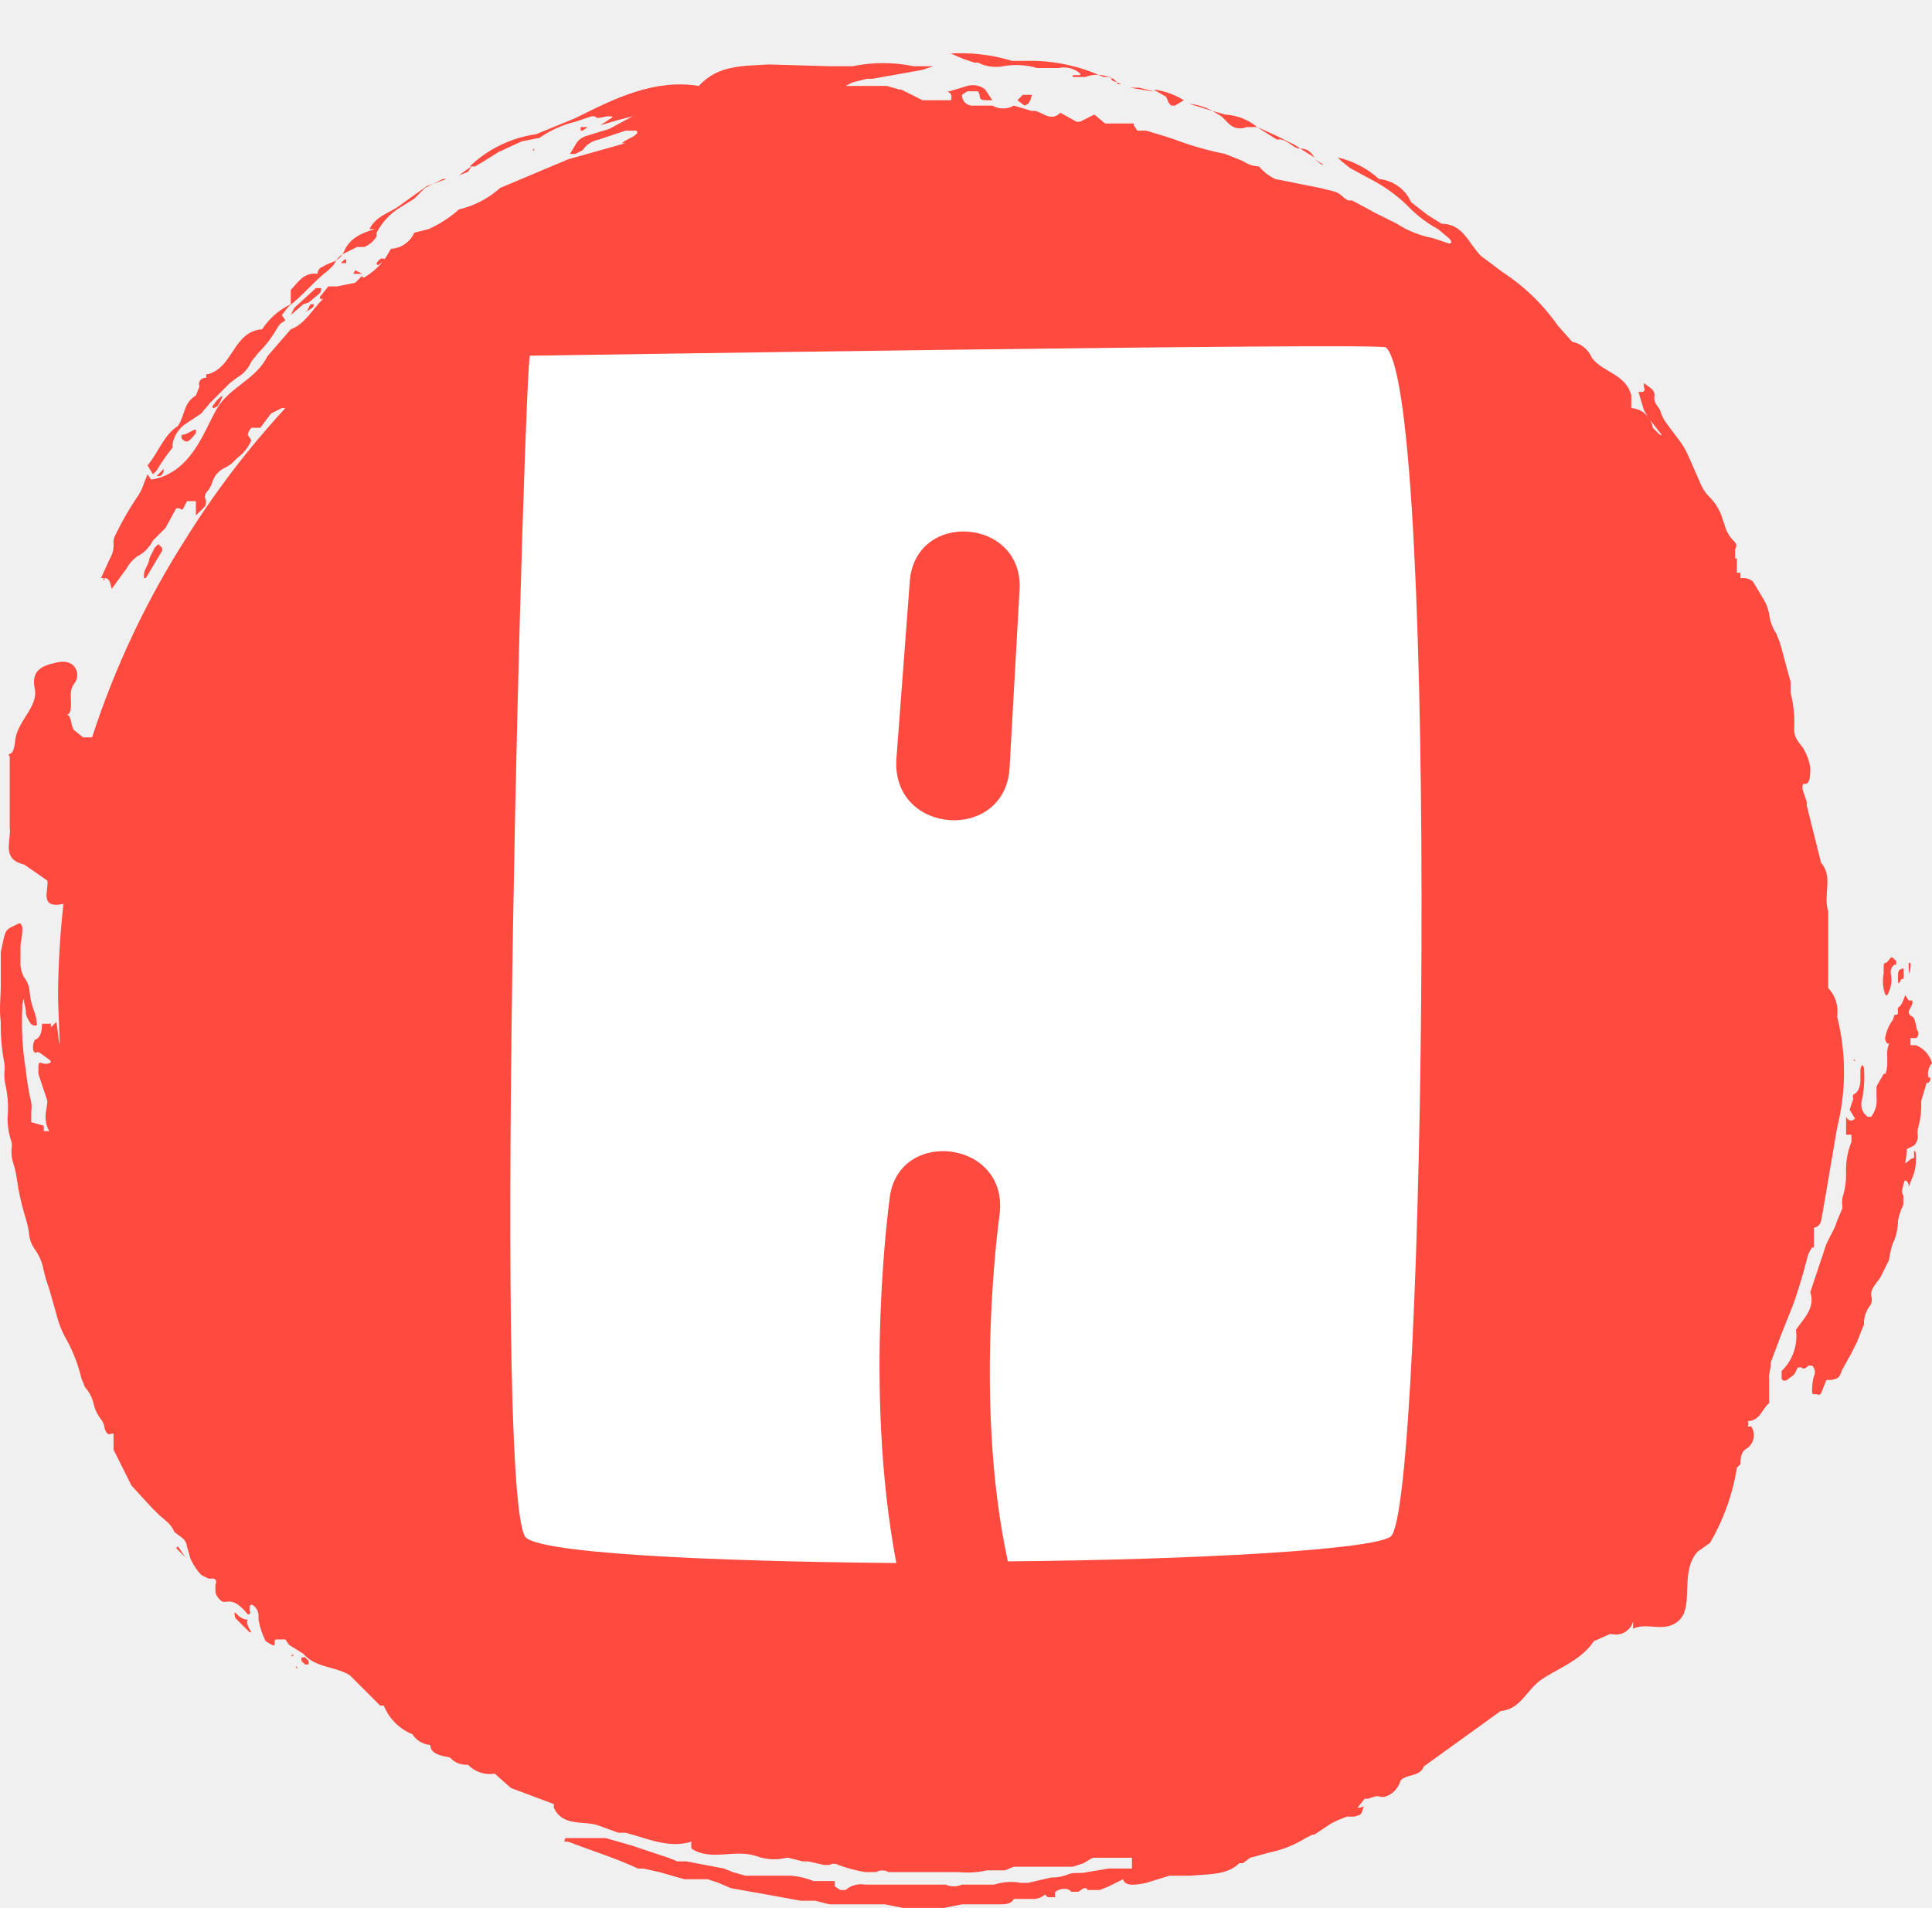
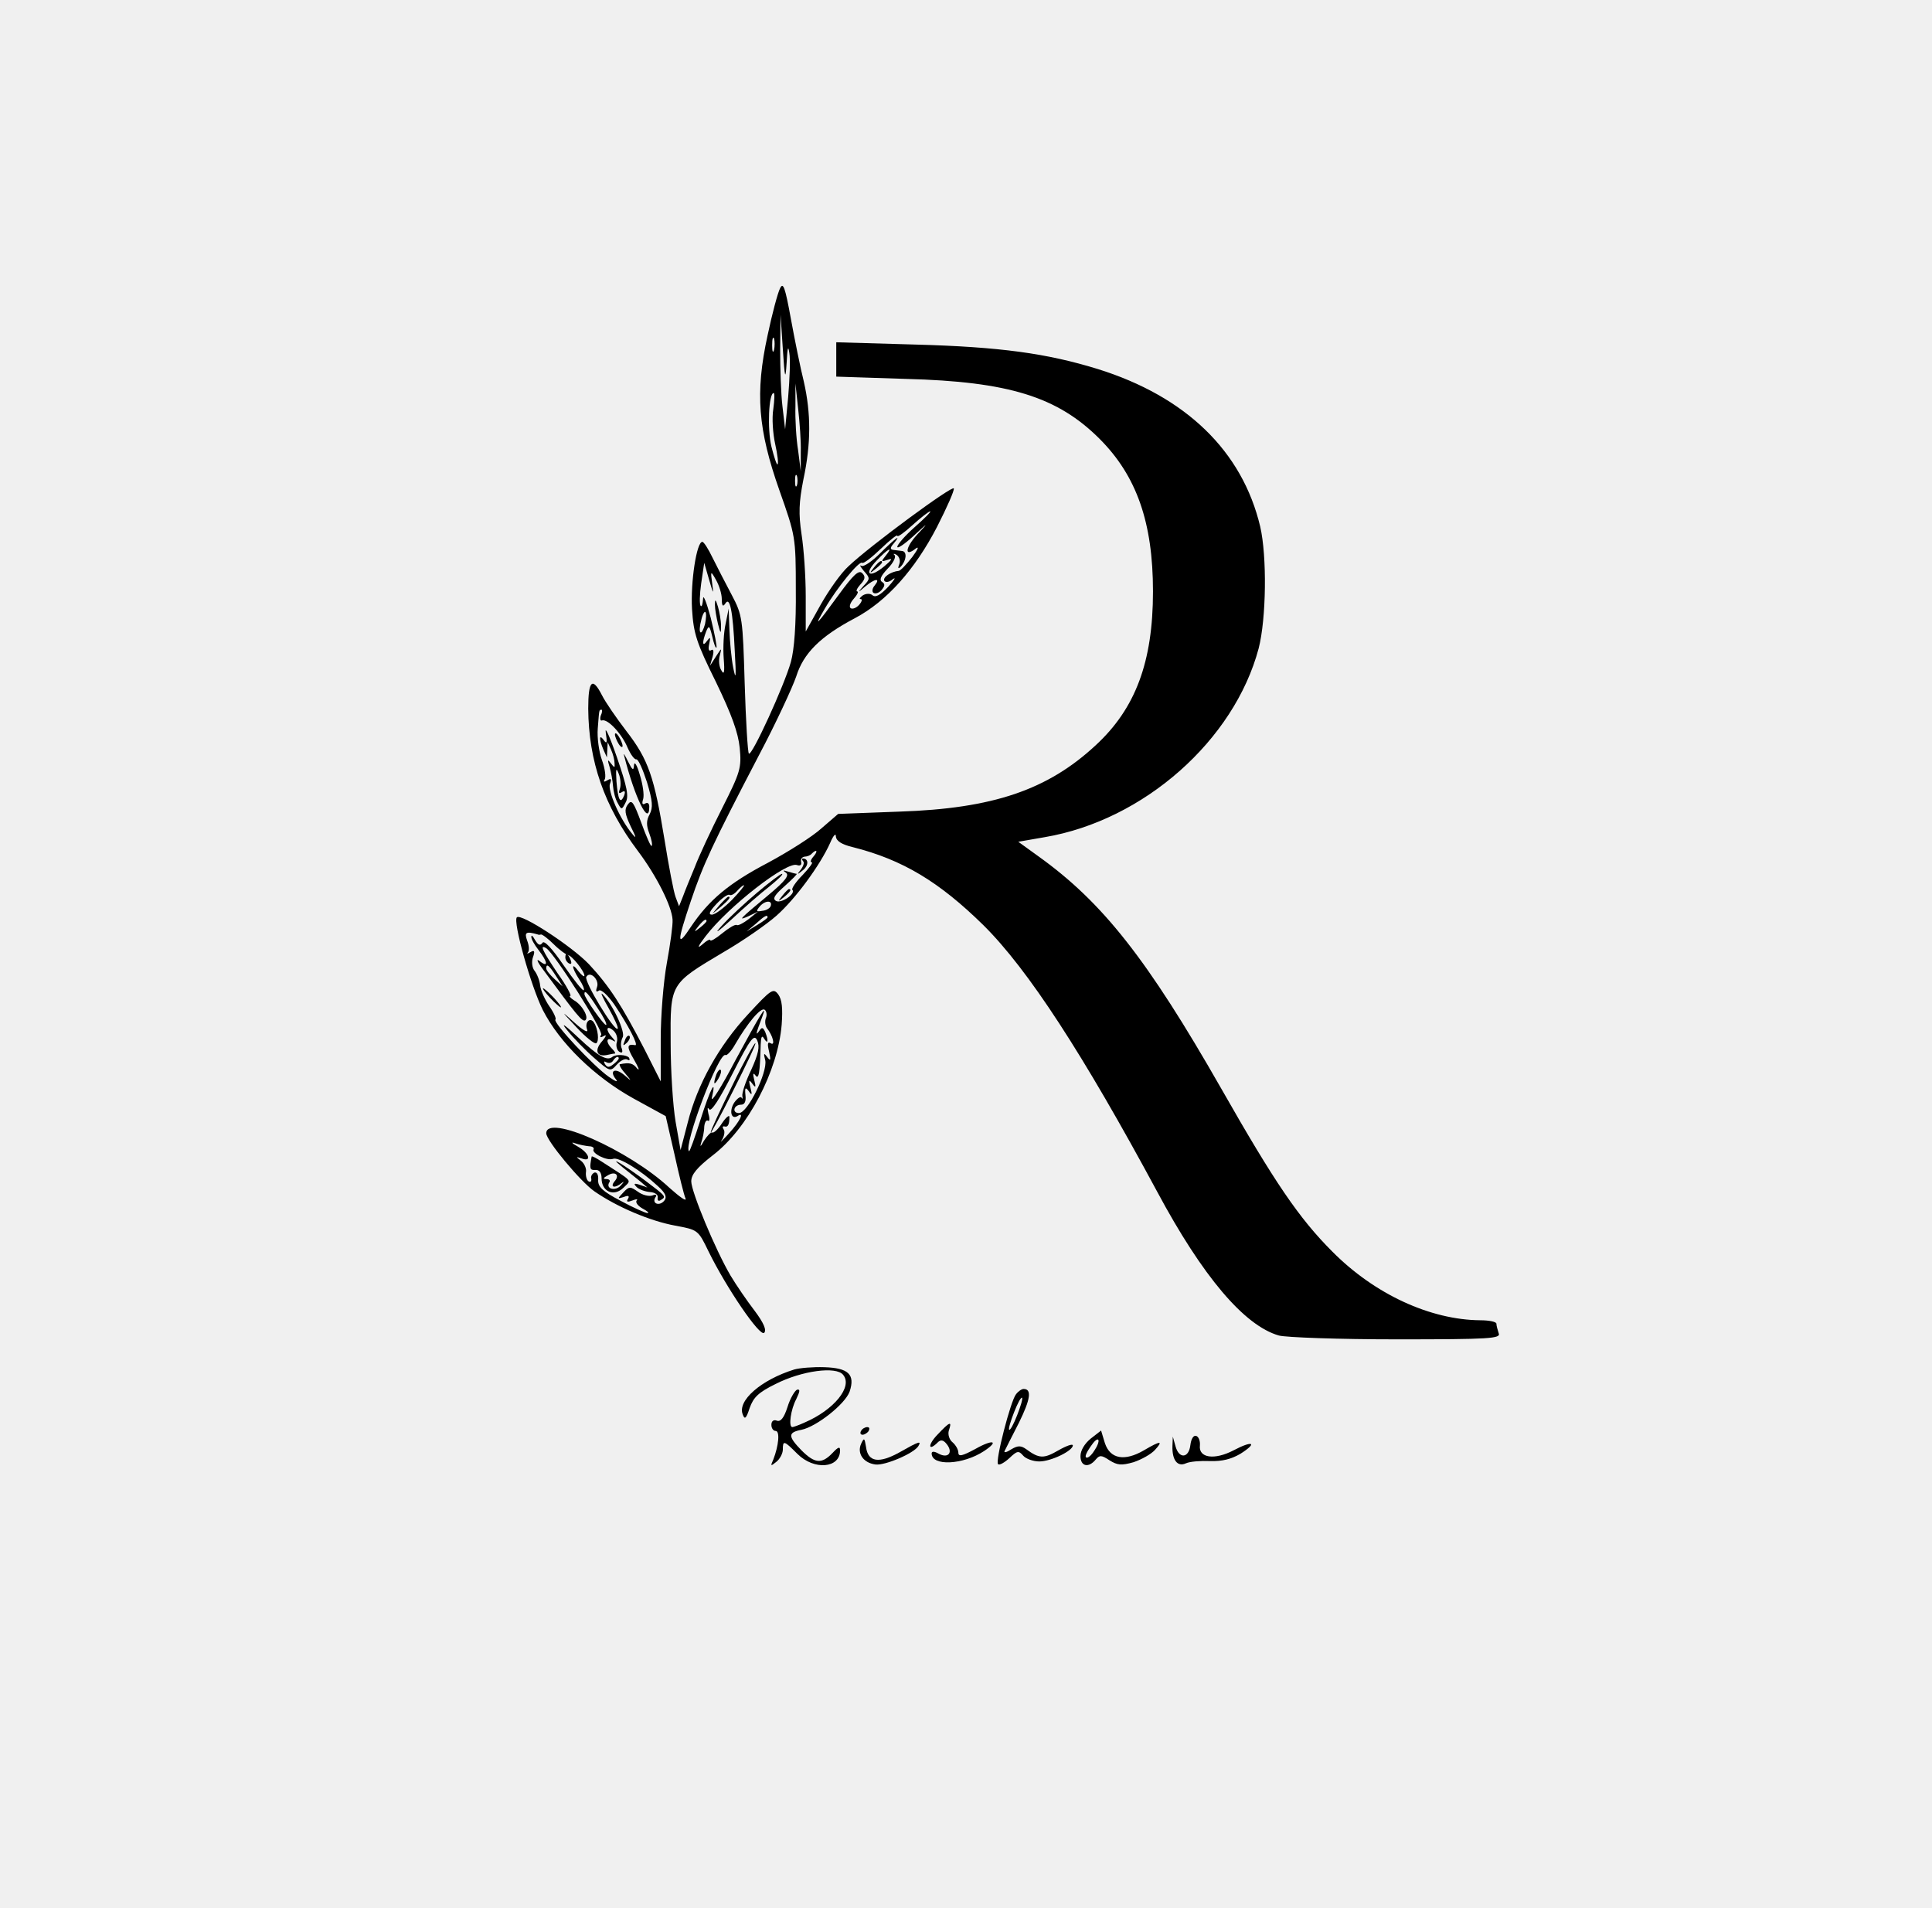
- <svg xmlns="http://www.w3.org/2000/svg" width="308.761" height="304.916" viewBox="0 0 106.008 104.687" class="css-1j8o68f" version="1.1" id="svg23">
-   <defs id="SvgjsDefs2684" />
-   <g id="SvgjsG2685" featurekey="rootContainer" transform="matrix(0.9820593,0,0,0.9820593,-0.05456052,0)" fill="#ff4a3f">
-     <g id="g17">
-       <path d="M19.8 15.3h.5l-.4-.2zm.5.1zm.8-.7c0 .1 0 .1.1.1l.4-.3c-.2-.1-.3-.1-.5.2zm.4-.2zm-4.1 2.3zm-.2.6l.3-.2c.1-.1.1-.2.1-.2h-.2l-.2.4c-.1-.1-.1 0 0 0zm2.2-2.9h-.1l-.2.2h.3zm-2.1 2.4l.6-.5c.1-.1.1-.2.1-.3h-.3l-1.2 1.1-.2.4.7-.6zm-1.1.8z" id="path3" />
-       <path d="M9.7 25v-.2a1.7 1.7 0 0 1 .7-1.1l.9-.6.5-.6.7-.7.4-.4.4-.3a1.9 1.9 0 0 0 .8-.9l.4-.5a5.9 5.9 0 0 0 1-1.3l.2-.3.3-.2-.2-.3.4-.5c.8-.6 1.4-1.4 2.2-2l.3-.3a1.4 1.4 0 0 1 .5-.6l.8-.4h.4a1.4 1.4 0 0 0 .7-.6V13a3.5 3.5 0 0 1 1.3-1.4l.8-.5.2-.2.4-.4 1-.5h.2l-1.1.4-1.4 1c-.6.5-1.4.6-1.8 1.4h.3c-.7.2-1.4.5-1.7 1.2s-.8.6-1.2.9a.4.4 0 0 0-.3.4c-.8-.1-1.1.5-1.5.9v.8a3.9 3.9 0 0 0-1.6 1.4c-1.6.1-1.6 2.1-3 2.5h-.1a.2.2 0 0 0 0 .2c-.3 0-.5.2-.4.5l-.2.5c-.7.4-.6 1.1-1 1.7-.8.5-1.1 1.5-1.7 2.2l.3.5.2-.2a11.6 11.6 0 0 1 .9-1.3zM53.9 3.3l.6.2h.2a2.2 2.2 0 0 0 1.4.2 4.1 4.1 0 0 1 1.9.1h1.2a1.4 1.4 0 0 1 1.2.3.1.1 0 0 1 0 .1H60a.1.1 0 0 0 0 .1h.7a1.8 1.8 0 0 1 1.3 0c.2 0 .1.1.2.2l.5.2h-.2c-.2-.4-.5-.4-.8-.4a9.7 9.7 0 0 0-4.3-.9h-.8A9.8 9.8 0 0 0 53 3h.2zm7.3 3.1zM50.3 4.7zm10.9 1.7h.2-.2zM19 14.7zm32.1-10zm17.6 2.2a.9.9 0 0 0 1 .2h.6a3.1 3.1 0 0 0-1.8-.7l-.7-.2.5.3zm-3.4-1.3c0 .1.1.2.2.3h.2l.5-.3a4.2 4.2 0 0 0-1.7-.6l.7.4zm7.4 2.7l.8.5c-.2-.3-.4-.5-.8-.5z" id="path5" />
-       <path d="M99 76.1l.6-1.6.6-1.5c.2-.5.6-1.8.8-2.6a1.7 1.7 0 0 1 .3-.7h.1v-1.1c.5-.1.4-.6.5-.9l.8-4.7a12.7 12.7 0 0 0 0-6.2 1.9 1.9 0 0 0-.5-1.6v-4.3c-.3-.9.3-1.9-.4-2.7L101 45a.4.4 0 0 0 0-.2l-.2-.6a.5.5 0 0 1 0-.4h.1c.3 0 .3-.5.3-.9a3 3 0 0 0-.4-1.1l-.3-.4a1.1 1.1 0 0 1-.2-.7 6.7 6.7 0 0 0-.2-2v-.6c-.2-.7-.4-1.5-.6-2.2l-.2-.5a2.5 2.5 0 0 1-.4-1.1 2.5 2.5 0 0 0-.3-.8l-.6-1a.8.8 0 0 0-.6-.2h-.1V32h-.2v-.8H97V31a.4.4 0 0 0 0-.1v-.2c.1-.2.1-.3-.1-.5a1.8 1.8 0 0 1-.4-.6l-.2-.6a2.9 2.9 0 0 0-.7-1.2 2.2 2.2 0 0 1-.5-.7l-.7-1.6a4.3 4.3 0 0 0-.6-1l-.6-.8a2.4 2.4 0 0 1-.4-.8l-.2-.3a.6.6 0 0 1-.1-.5.5.5 0 0 0-.2-.4l-.4-.3v.2c.1.2 0 .3-.1.3h-.2l.3 1 .3.5.7.9h-.1l-.2-.2-.2-.2a1.3 1.3 0 0 0-1.2-1.1v-.7c-.3-1.2-1.6-1.3-2.2-2.1a1.5 1.5 0 0 0-1.1-.9l-.8-.9a11.3 11.3 0 0 0-3.1-3l-.8-.6-.4-.3c-.7-.7-1-1.8-2.2-1.8l-.8-.5-.9-.7a2.2 2.2 0 0 0-1.8-1.3 5.1 5.1 0 0 0-2.3-1.2l.2.2.5.4 1.3.7a8.5 8.5 0 0 1 2.1 1.6 6.8 6.8 0 0 0 1.5 1.1l.6.5c.1.1.2.2.1.3H81l-.9-.3a5.6 5.6 0 0 1-2-.8l-1.2-.6-1.3-.7h-.2c-.3-.1-.4-.4-.8-.5l-.8-.2-2.5-.5a2.6 2.6 0 0 1-.9-.7 1.7 1.7 0 0 1-.9-.3l-1-.4a18.1 18.1 0 0 1-2.8-.8l-.6-.2-1-.3h-.5l-.2-.3v-.1h-1.6l-.6-.5-.4.2-.4.2h-.2l-.9-.5c-.6.6-1.1-.2-1.6-.1l-1-.3a1.2 1.2 0 0 1-1.2 0h-1.2a.6.6 0 0 1-.5-.6l.3-.2h.6a.7.7 0 0 1 .1.3c0 .2.2.2.5.2h.2l-.4-.6a1.1 1.1 0 0 0-1-.2l-1 .3H53c.3.2.2.3.2.5h-1.6l-.4-.2-.8-.4h-.1l-.7-.2h-2.3l.4-.2.8-.2h.3l1.7-.3 1.1-.2.6-.2h-1.1a8.4 8.4 0 0 0-3.4 0h-1.3L43 3.6c-1.4.1-2.8 0-3.9 1.2-2.5-.4-4.7.7-6.9 1.8l-2.2.9a6.7 6.7 0 0 0-3.7 1.8h.3l.5-.3.8-.5 1.3-.6 1-.2a6 6 0 0 1 2-.9l.9-.3h.2c.1.2.5 0 .7 0h.2c.1 0 .1.1 0 .1l-.6.4 1-.3.8-.2-1.3.7-1.3.4a1 1 0 0 0-.6.5l-.3.5h.3l.4-.2a1.4 1.4 0 0 1 .9-.6l1.5-.5h.5a.1.1 0 0 1 .1.2c-.2.2-.6.3-.8.5h.2l-3.2.9-3.8 1.6a5.2 5.2 0 0 1-2.3 1.2 6.6 6.6 0 0 1-1.7 1.1l-.8.2a1.5 1.5 0 0 1-1.3.9l-.3.5a3.7 3.7 0 0 1-1.2 1.1h-.1v-.1l-.2.2-.2.2-1 .2h-.5l-.4.5c-.1.1-.1.2 0 .2h.1c-.6.6-1 1.4-1.8 1.7L15 19.9c-.6 1.2-1.8 1.6-2.6 2.6s-1.4 3.9-3.9 4.3l-.2-.3-.2.5a2.7 2.7 0 0 1-.4.8 16.9 16.9 0 0 0-1.2 2.1.8.8 0 0 0-.1.5 1.4 1.4 0 0 1-.2.8l-.5 1.1h.2c.3 0 .3.3.4.6l.8-1.1a2.2 2.2 0 0 1 .6-.7 2 2 0 0 0 .9-.9l.3-.3.4-.4.6-1.1h.2c.1.1.1.1.2 0l.2-.4h.5v.8l.5-.5a.5.5 0 0 0 0-.5.4.4 0 0 1 .1-.3 1.5 1.5 0 0 0 .3-.5 1.3 1.3 0 0 1 .8-.9l.3-.2.3-.3a2.4 2.4 0 0 0 .8-1l-.2-.3c0-.1.1-.3.2-.4h.5l.6-.8.6-.3h.2a48.8 48.8 0 0 0-5.5 7.2h-.1.1a48.4 48.4 0 0 0-5.3 11.2h-.5l-.5-.4c-.2-.2-.1-.7-.4-.9h.1c.3-.5-.1-1.2.3-1.7s.1-1.4-.9-1.2-1.5.5-1.3 1.5-1 1.8-1.1 2.9-.5.5-.3.9v3.9c.1.8-.5 1.8.8 2.1l1.3.9c.1.5-.5 1.6.9 1.3a49.2 49.2 0 0 0-.3 5c0 1.1.1 2.2.1 3.3v-.4c-.1-.4-.1-.8-.2-1.3l-.3.3v-.2h-.5c0 .5-.1.8-.4.9a.9.9 0 0 0-.1.5c0 .1.1.3.2.2s.4.2.7.4-.2.3-.4.2-.2.1-.2.3v.3l.5 1.5c0 .3-.1.6-.1.9a1.7 1.7 0 0 0 .2.8h-.3v-.3l-.7-.2v-.6a1.5 1.5 0 0 0 0-.5 14.6 14.6 0 0 1-.3-1.8 16.6 16.6 0 0 1-.2-3.5.9.9 0 0 1 .1-.5v.2a2.9 2.9 0 0 1 .1.5.8.8 0 0 0 .1.4c.1.2.2.4.4.4s.1-.1.1-.2a2.1 2.1 0 0 0-.1-.5 4.2 4.2 0 0 1-.3-1.3 1.5 1.5 0 0 0-.3-.7 1.6 1.6 0 0 1-.2-.9v-.8c0-.3.1-.6.1-.9a.5.5 0 0 0-.1-.4h-.1c-.8.4-.7.2-1 1.6V55c0 .7-.1 1.4 0 2.1a10.8 10.8 0 0 0 .2 2.3 1.8 1.8 0 0 1 0 .5 3.1 3.1 0 0 0 .1.9 5.9 5.9 0 0 1 .1 1.3 3.9 3.9 0 0 0 .2 1.7 1.2 1.2 0 0 1 0 .4 2.1 2.1 0 0 0 .1.8 4.9 4.9 0 0 1 .2.9 14 14 0 0 0 .5 2.2 5 5 0 0 1 .2 1 1.7 1.7 0 0 0 .3.7 2.9 2.9 0 0 1 .5 1.2 8.5 8.5 0 0 0 .3 1l.4 1.4a5.4 5.4 0 0 0 .6 1.5 8.5 8.5 0 0 1 .8 2.1l.2.5a2.1 2.1 0 0 1 .5 1 2.1 2.1 0 0 0 .4.8 1 1 0 0 1 .2.5c.1.3.2.4.4.3h.1v.9l.5 1 .5 1 1.1 1.2.4.4c.3.3.7.5.9 1l.4.3a.7.7 0 0 1 .3.5l.2.7a3.3 3.3 0 0 0 .6.9l.4.2h.3a.2.2 0 0 1 .1.3 2.5 2.5 0 0 0 0 .5.9.9 0 0 0 .4.5h.2c.4-.1.8.2 1.2.7h.1c0-.1.1-.1 0-.2v-.2c0-.1.1-.2.2-.1a.7.7 0 0 1 .3.6v.2a4.3 4.3 0 0 0 .4 1.2c.5.3.5.3.5.1s0-.2.2-.2h.4l.2.3.8.5c.7.8 1.8.7 2.6 1.2l1.7 1.7h.2a2.9 2.9 0 0 0 1.6 1.6 1.3 1.3 0 0 0 1 .6c0 .5.6.6 1.1.7a1.2 1.2 0 0 0 .8.4h.2a1.7 1.7 0 0 0 1.5.5l.9.8 2.4.9v.2c.5 1.1 1.7.7 2.5 1l1.1.4h.4c1.2.3 2.4.9 3.7.5a.7.7 0 0 0 0 .4c1.1.7 2.4 0 3.6.4a2.9 2.9 0 0 0 1.7.1h.1l.8.2h.3l.9.2h.3a.5.5 0 0 1 .5 0 7.9 7.9 0 0 0 1.5.4h.6a.7.7 0 0 1 .7 0h3.9a5 5 0 0 0 1.6-.1h1l.5-.2H60l.6-.2.5-.3h2.2v.6H62l-1.2.2c-.4.1-.7 0-1 .1a2.4 2.4 0 0 1-1 .2l-1.3.3h-.4a3.1 3.1 0 0 0-1.5.1h-1.8a1.1 1.1 0 0 1-.9 0h-4.5a1.3 1.3 0 0 0-1.1.3H47l-.3-.2v-.3h-1.2a4.1 4.1 0 0 0-1.3-.3h-2.5l-.7-.2-.5-.2-2.1-.4h-.5l-.5-.2-2.1-.7-1.4-.4h-2.2c-.1 0-.1.1-.1.2h.2c1.3.5 2.6.9 3.9 1.5h.3l.9.2 1.4.4h1.3l.6.2.7.3 1.7.3 1.1.2 1.1.2h.8l.8.2h3.1l1 .2h2.3l1-.2H56c.4 0 .6-.1.7-.3h1a1 1 0 0 0 .8-.3c-.1.1 0 .1.1.2h.4v-.2c0-.1 0-.1.2-.2s.6-.1.7.1h.4l.3-.2c.2 0 .2 0 .2.1h.7l.5-.2.8-.4c.1.3.4.4 1.3.2l1.3-.4h1.2c.9-.1 2 0 2.7-.7h.2l.4-.3 1.1-.3a6.1 6.1 0 0 0 2-.8l.4-.2h.1l.9-.6.4-.2.5-.2h.4c.4-.1.4-.1.5-.4s0-.1-.2-.1h-.1l.4-.5h.2c.3-.1.5-.2.7-.1h.2a1.3 1.3 0 0 0 .9-.9c.3-.4 1.1-.2 1.3-.8l4.3-3.1c1.1-.1 1.4-1.1 2.2-1.7s2.3-1.1 3-2.2l.9-.4h.1a1 1 0 0 0 1.2-.7v.4c.8-.4 1.8.3 2.6-.5s0-2.7 1-3.8l.7-.5a12.1 12.1 0 0 0 1.5-4.2l.2-.2c0-.3 0-.7.4-.9a.9.9 0 0 0 .2-1.2h-.2a.3.3 0 0 0 0-.3c.7 0 .8-.7 1.2-1V77a.5.5 0 0 1 0-.2 3.8 3.8 0 0 0 .1-.7zM5.9 32.2z" id="path7" />
-       <path d="M26.4 9.3l-.3.2-.4.3.5-.2zm6.1-2h.1l.3-.2h-.4zm-2.6 1l-.1.1h.1v-.1zm-1.5 1.4zm1.3-.2zm-6.3 3.1zM9.2 26.2l-.4.4H9a.4.4 0 0 0 .2-.4zm3-3.5a2.1 2.1 0 0 0 .3-.6 1.5 1.5 0 0 0-.5.5c-.1.1-.1.2 0 .2zM11 24.2V24c-.2 0-.5.3-.8.3v.2c.3.3.4.2.8-.3zm3 66.2zM73.9 9.2h.1l-.5-.3zm-2.5-1.4c.5-.1.8.4 1.2.5h.1l-.3-.2-1-.5-1.1-.5.3.2zM52.8 3.1zm11.7 2h-.1l-1.2-.2h.5zm2 .7l1.3.4a3.3 3.3 0 0 0-1.3-.4zm-9 0a1 1 0 0 0 .2-.5h-.5l-.3.3.4.3zm9 1.6zM49.9 4.2zm2.9.7zM48.5 4zm13.8 2.1a.5.5 0 0 0 0 .1zm44.8 52.3h-.3V58h.3c.1 0 .2-.3.1-.4s-.1-.7-.3-.8a.3.3 0 0 1-.2-.3l.2-.4a.4.4 0 0 0 0-.2h-.2l-.2-.3c-.1.3-.2.6-.4.7a.5.5 0 0 0 0 .2c0 .1 0 .2-.1.2h-.1a1.1 1.1 0 0 1-.1.3 2.3 2.3 0 0 0-.4.9.4.4 0 0 0 .1.4h.1a1.7 1.7 0 0 0-.1.8v.4a1.8 1.8 0 0 1-.1.5h-.1l-.4.7v.6a1.5 1.5 0 0 1-.3 1.1h-.2l-.2-.2a.9.9 0 0 1-.1-.8 6.5 6.5 0 0 0 .1-1.7c0-.1-.1-.2-.1-.2a.5.5 0 0 0-.1.3v.6c0 .2-.1.6-.3.7s-.1.2-.1.3l-.2.6.3.5c-.2.2-.4.1-.5-.1v1h.3v.4a4.2 4.2 0 0 0-.3 1.4 3.3 3.3 0 0 0 0 .4 4 4 0 0 1-.2 1.3 2 2 0 0 0 0 .6l-.3.7a3.2 3.2 0 0 1-.3.7l-.3.6-.9 2.7c.3.9-.4 1.5-.8 2.1a2.7 2.7 0 0 1-.8 2.3v.4c0 .1.1.2.3.1l.4-.3.2-.4h.2c.1.1.2.1.4-.1h.2a.5.5 0 0 1 .1.6 2.9 2.9 0 0 0-.1.8c0 .1 0 .2.1.2h.2c.1.1.2 0 .3-.3l.2-.5h.3c.4-.1.4-.1.6-.6l.5-.9.3-.6.4-1a1.6 1.6 0 0 1 .3-1 .6.6 0 0 0 .1-.6c0-.2 0-.3.2-.6l.3-.4.5-1a4.7 4.7 0 0 1 .2-.9 3 3 0 0 0 .3-1.3 3.8 3.8 0 0 1 .3-.9v-.5c-.1-.2-.1-.2 0-.6s.1-.2.2-.2a.4.4 0 0 1 .1.3l.2-.5a2.3 2.3 0 0 0 .2-.9v-.3c0-.1 0-.3-.1-.3v.4c-.2 0-.3.2-.5.3a6.4 6.4 0 0 0 .1-.8l.4-.2a.7.7 0 0 0 .2-.6 1.4 1.4 0 0 1 0-.3 4.8 4.8 0 0 0 .2-1.4v-.2l.3-1h.1a.3.3 0 0 0 .1-.3h-.1a.9.9 0 0 1 .2-.8 1.5 1.5 0 0 0-.9-1zm-1.2 7.8zm-.2-9.9zm0 0zM9.1 30.8a.3.3 0 0 0 0-.2l-.2-.2-.2.2-.3.6c0 .3-.3.6-.3.9v.2h.1zm96.3 24.8h.1a1.7 1.7 0 0 0 .2-1.2.5.5 0 0 1 .2-.5h.1v-.2l-.2-.2h-.1c-.1.1-.2.3-.3.3s-.1.1-.1.3v.3a2.2 2.2 0 0 0 .1 1.2zM13.2 90.1c-.1 0 0 .2 0 .3l.8.8h.1c-.2-.3-.3-.6-.2-.7a.9.9 0 0 1-.5-.2zm.8.3zm92.3-35.7h.1a2 2 0 0 0 0-.6c-.3.1-.3.1-.3.6s.1.1.2 0z" id="path9" />
-       <path d="M106.7 62a.6.6 0 0 0 .1-.5c0-.1-.1-.2-.1-.1h-.2v.2c0 .4.1.5.2.4zm.1-8.2h-.1v.6a1 1 0 0 0 .1-.6zM17.1 92.6h-.2v.2l.2.2h.2v-.2zm86.6-33.3c0-.1 0-.1-.1-.1zM9.9 86.5l.5.5-.4-.6z" id="path11" />
-       <circle cx="10.5" cy="87.1" transform="rotate(-24.8 10.4 87.159)" id="circle13" />
-       <path d="M9.7 30.1h-.1v.2-.2h.1zm83.2-6.6l-.2-.3h-.1zm-14.7 77.1zM5.9 32.2zm-.1.2a.3.3 0 0 0 .1-.2v.2zm1.9-4.9zM61.5 2.4zm42.8 58.2v.1-.1zM16.4 92.5h-.1c.1.1.2 0 .1-.1zm.2.7h.1l-.1-.1v.1zm73.9-71.3zm15.2 34.4zM14.6 91.7zm92.1-37zm-.8 11.4zM34.6 0z" id="path15" />
-     </g>
-   </g>
-   <g id="SvgjsG2686" featurekey="nameFeature-0" transform="matrix(2.284354,0,0,2.284354,27.98006,-5.60952)" fill="#ffffff">
-     <path d="M9.6 16.48 l-0.32 4.24 c-0.08 1.8 2.6 1.96 2.72 0.2 l0.24 -4.28 c0.12 -1.76 -2.56 -1.96 -2.64 -0.16 z M0.48 11 l0 0 c0.04 0 20.48 -0.32 20.56 -0.2 c1.28 1.12 0.96 27.8 0.12 28.56 c-0.4 0.32 -4.64 0.56 -9.2 0.6 c-0.84 -3.84 -0.2 -8.32 -0.2 -8.32 c0.24 -1.8 -2.44 -2.12 -2.64 -0.4 c0 0.04 -0.64 4.52 0.16 8.76 c-4.56 -0.04 -8.68 -0.24 -8.92 -0.64 c-0.8 -1.44 0 -28.28 0.12 -28.36 z" id="path20" />
+ <svg xmlns="http://www.w3.org/2000/svg" version="1.0" width="308.761" height="304.916" viewBox="0 0 500 500" preserveAspectRatio="xMidYMid meet">
+   <g transform="translate(0,500) scale(0.1,-0.1)" fill="#000000" stroke="none">
+     <path d="M2013 4245 c-6 -11 -21 -67 -33 -124 -33 -151 -25 -247 31 -406 42 -119 43 -122 43 -260 1 -91 -4 -158 -13 -190 -17 -61 -102 -247 -110 -240 -3 3 -8 86 -11 184 -5 171 -6 179 -34 232 -16 30 -38 73 -50 97 -11 23 -23 42 -27 42 -15 0 -31 -105 -27 -176 4 -65 12 -89 63 -192 41 -85 58 -132 62 -172 5 -52 2 -63 -46 -158 -29 -57 -61 -126 -72 -155 -12 -29 -26 -63 -31 -77 l-10 -25 -9 24 c-5 13 -18 81 -29 150 -27 165 -42 210 -100 285 -26 34 -55 76 -64 94 -25 49 -36 39 -36 -35 1 -138 42 -256 130 -373 49 -65 89 -145 91 -180 1 -14 -6 -65 -15 -114 -9 -49 -16 -138 -16 -199 l0 -111 -43 85 c-59 114 -91 164 -145 222 -46 48 -178 134 -189 123 -11 -11 37 -181 68 -243 44 -86 135 -175 238 -232 l84 -46 23 -100 c12 -55 25 -107 29 -116 3 -9 -15 4 -42 28 -106 99 -323 195 -323 143 0 -19 90 -127 126 -152 59 -41 146 -78 212 -90 59 -11 60 -11 87 -67 47 -96 135 -225 146 -214 7 7 -1 26 -25 58 -20 26 -48 67 -63 92 -40 68 -103 220 -103 247 0 18 15 36 56 68 92 70 171 221 181 343 3 42 1 65 -9 79 -13 17 -18 14 -79 -52 -77 -83 -133 -184 -158 -283 l-19 -73 -13 74 c-7 41 -13 134 -13 207 -1 157 -2 154 139 238 50 29 112 72 138 95 50 44 115 133 141 191 8 19 15 27 15 17 1 -12 15 -21 44 -28 131 -33 227 -91 343 -205 117 -116 261 -338 455 -698 119 -222 228 -351 319 -377 19 -5 158 -10 309 -10 245 0 273 2 267 16 -3 9 -6 20 -6 25 0 5 -19 9 -42 9 -131 1 -277 68 -388 180 -87 87 -151 181 -291 427 -194 340 -311 488 -478 608 l-54 39 69 12 c260 44 497 254 561 495 20 78 22 241 4 319 -47 198 -195 341 -426 413 -133 41 -256 58 -477 64 l-208 6 0 -45 0 -45 183 -6 c269 -7 397 -47 507 -157 97 -97 140 -219 140 -400 0 -185 -46 -307 -150 -403 -126 -117 -269 -166 -515 -174 l-160 -6 -44 -38 c-23 -21 -86 -61 -140 -90 -103 -54 -155 -98 -202 -168 -37 -56 -37 -42 0 68 32 95 56 147 178 381 45 85 88 178 98 207 19 61 63 105 154 153 83 44 157 127 215 239 26 51 46 96 44 101 -3 9 -218 -149 -276 -204 -19 -17 -51 -62 -73 -101 l-39 -70 0 93 c0 51 -5 124 -11 162 -8 54 -7 83 5 144 20 94 20 172 1 256 -9 36 -24 110 -34 165 -15 82 -20 96 -28 80z m17 -195 c2 39 4 46 7 25 3 -16 1 -68 -3 -115 l-8 -85 -7 60 c-4 33 -6 101 -6 150 l1 90 6 -90 c5 -79 7 -83 10 -35z m-33 33 c-3 -10 -5 -4 -5 12 0 17 2 24 5 18 2 -7 2 -21 0 -30z m70 -268 l0 -50 -7 55 c-5 30 -8 82 -7 115 l0 60 7 -65 c4 -36 8 -87 7 -115z m-72 113 c-4 -24 -1 -65 5 -92 6 -27 9 -51 6 -53 -2 -2 -9 19 -16 47 -11 46 -7 140 6 140 3 0 2 -19 -1 -42z m62 -200 c-3 -7 -5 -2 -5 12 0 14 2 19 5 13 2 -7 2 -19 0 -25z m309 -109 c-25 -22 -46 -46 -46 -52 0 -6 19 7 42 28 40 37 41 37 10 4 -32 -35 -34 -61 -3 -36 9 6 4 -4 -10 -23 -15 -19 -30 -35 -35 -36 -21 -2 -43 -17 -38 -26 3 -5 13 -4 22 4 10 7 4 -2 -12 -20 -20 -21 -33 -29 -41 -22 -6 5 -16 5 -25 0 -8 -6 -11 -10 -6 -10 5 0 3 -7 -4 -15 -7 -8 -17 -12 -22 -9 -5 3 -2 14 8 25 9 10 13 19 9 19 -4 0 -1 8 8 18 13 14 14 21 5 30 -9 9 -23 -4 -61 -56 -59 -81 -68 -90 -37 -37 32 55 91 127 98 120 3 -3 25 14 49 37 24 23 43 38 43 34 0 -5 18 8 40 28 22 20 43 36 46 36 4 0 -14 -18 -40 -41z m-531 -149 c-5 35 -4 35 10 10 8 -14 15 -36 15 -50 0 -18 3 -21 9 -12 12 20 20 -17 25 -124 4 -69 3 -79 -4 -44 -5 25 -9 70 -10 100 l-2 55 -8 -40 c-5 -22 -7 -62 -5 -90 3 -37 1 -45 -6 -32 -6 9 -8 27 -4 40 5 20 5 20 -10 -3 l-16 -25 7 24 c4 15 2 21 -4 17 -6 -4 -8 3 -5 16 4 19 3 20 -6 8 -12 -17 -13 -4 -2 25 7 17 9 16 16 -13 4 -18 9 -32 11 -29 2 2 -5 37 -15 78 -11 41 -20 63 -20 50 -1 -13 -3 -22 -6 -19 -4 3 -3 30 1 59 l8 54 13 -45 c11 -38 12 -39 8 -10z m-19 -106 c-4 -14 -9 -24 -12 -21 -3 2 -2 17 2 31 3 15 9 25 11 22 3 -3 2 -17 -1 -32z m-273 -239 c-3 -9 -1 -15 3 -13 15 5 52 -35 67 -71 8 -18 18 -32 23 -31 5 1 17 -26 28 -60 15 -50 16 -66 7 -84 -9 -16 -9 -29 -1 -50 6 -16 9 -31 6 -33 -2 -2 -14 25 -27 61 -20 54 -25 62 -35 48 -10 -13 -8 -25 7 -57 15 -30 16 -35 4 -20 -32 38 -65 114 -58 131 5 13 3 15 -7 9 -8 -5 -11 -4 -7 2 4 6 1 29 -7 51 -8 22 -13 59 -11 83 4 50 3 49 10 49 2 0 2 -7 -2 -15z m557 -370 c-7 -8 -9 -15 -4 -15 4 0 -7 -15 -24 -33 -18 -18 -30 -36 -27 -39 10 -10 -30 -37 -43 -29 -10 6 -3 16 23 39 20 18 34 32 31 32 -2 0 -13 3 -23 6 -13 4 -14 3 -5 -3 10 -7 -2 -22 -45 -58 -78 -65 -82 -69 -53 -56 l25 12 -25 -20 c-13 -10 -28 -18 -31 -15 -4 2 -21 -8 -38 -22 -17 -14 -31 -22 -31 -18 0 4 -10 -1 -22 -12 -14 -12 -10 -3 10 23 60 78 212 196 239 186 8 -3 13 0 11 8 -2 7 2 13 9 14 6 0 15 3 19 8 13 13 17 7 4 -8z m-213 -113 c-21 -21 -44 -39 -53 -39 -10 0 -6 9 12 28 15 16 30 26 34 24 4 -3 13 2 20 10 7 8 15 15 18 15 3 0 -11 -17 -31 -38z m101 -17 c-2 -5 -11 -11 -22 -12 -16 -3 -17 -1 -6 12 14 16 34 16 28 0z m-8 -29 c0 -2 -12 -11 -27 -20 l-28 -17 24 20 c23 21 31 25 31 17z m-160 -10 c0 -2 -8 -10 -17 -17 -16 -13 -17 -12 -4 4 13 16 21 21 21 13z m-442 -35 c1 -1 5 -1 8 0 3 1 19 -11 34 -26 15 -15 32 -27 37 -28 10 -1 43 -42 43 -54 0 -4 -7 1 -15 11 -20 27 -19 11 1 -20 9 -13 15 -27 12 -29 -2 -3 -26 27 -53 66 -30 44 -51 66 -55 58 -6 -8 -11 -6 -19 7 -6 11 -10 15 -10 9 -1 -5 8 -21 19 -35 24 -31 26 -47 3 -29 -10 8 -7 -1 8 -21 89 -121 103 -138 111 -134 11 7 -8 41 -30 53 -9 6 -13 11 -9 11 4 0 -10 27 -33 59 -41 61 -48 77 -30 66 22 -14 150 -216 144 -227 -5 -7 -2 -8 7 -3 8 5 6 -1 -4 -13 -21 -23 -16 -42 11 -37 9 2 19 4 22 4 2 1 -1 6 -8 13 -16 16 -15 31 1 22 10 -6 10 -4 0 7 -18 19 -16 34 2 19 9 -7 13 -21 10 -31 -3 -9 0 -21 6 -25 8 -5 10 -2 7 8 -4 8 -2 21 2 29 9 13 -27 89 -53 114 -6 6 2 -12 17 -38 15 -27 26 -51 23 -53 -8 -8 -89 125 -82 136 10 17 35 -8 28 -27 -4 -11 -2 -14 5 -9 6 4 23 -12 40 -36 37 -55 65 -109 55 -107 -22 4 -23 -4 -3 -38 12 -21 16 -31 8 -23 -11 14 -20 16 -45 11 -3 0 2 -11 13 -23 19 -23 19 -23 -2 -5 -24 20 -40 11 -21 -12 6 -8 -2 -5 -19 7 -39 27 -147 142 -140 150 3 2 -4 18 -16 35 -11 16 -22 40 -24 54 -1 13 -8 30 -14 38 -7 8 -9 24 -5 36 6 16 4 20 -6 14 -8 -5 -11 -5 -7 -1 4 5 3 18 -2 31 -8 22 -3 25 28 16z m47 -108 l18 -28 -21 19 c-12 11 -22 23 -22 28 0 14 7 9 25 -19z m109 -84 c15 -22 26 -43 23 -45 -4 -4 -57 71 -57 81 0 12 9 3 34 -36z m442 -26 c-4 -9 -2 -21 2 -27 16 -20 23 -48 10 -40 -8 5 -9 -2 -4 -22 5 -23 4 -26 -5 -14 -9 12 -10 10 -5 -9 6 -31 -46 -138 -69 -138 -19 0 -14 22 6 22 9 0 13 9 11 25 -2 20 0 22 9 10 8 -12 9 -9 4 10 -5 20 -4 22 5 10 9 -12 10 -10 5 10 -4 16 -3 20 3 12 9 -13 12 6 14 81 1 20 3 25 9 15 10 -16 12 -6 3 17 -6 13 -9 14 -16 3 -10 -14 -9 -7 8 37 15 40 -5 7 -71 -115 -36 -69 -64 -113 -61 -97 13 56 -4 24 -30 -58 -15 -47 -28 -84 -30 -82 -15 15 79 263 96 252 3 -2 15 10 25 28 33 57 67 97 77 91 5 -3 7 -13 4 -21z m-39 -137 c-15 -31 -25 -62 -23 -69 1 -7 1 -8 -2 -4 -2 5 -11 -1 -19 -12 -14 -21 -9 -46 8 -36 19 13 8 -12 -22 -45 -17 -19 -26 -27 -19 -18 6 9 9 22 5 28 -4 6 -3 9 2 8 9 -3 13 5 13 25 0 6 -9 -1 -19 -16 -10 -16 -22 -27 -26 -25 -3 2 -13 -8 -22 -22 -8 -15 -11 -17 -7 -5 4 11 8 30 8 42 1 11 5 19 10 16 4 -3 5 5 1 18 -3 14 -3 19 2 12 5 -8 27 26 62 95 47 92 56 103 64 85 7 -16 3 -35 -16 -77z m-425 -200 c9 0 14 -4 12 -8 -6 -10 35 -31 51 -25 14 6 73 -30 117 -71 21 -19 25 -29 17 -39 -13 -15 -33 -7 -23 9 5 7 2 9 -8 5 -9 -3 -26 1 -38 10 -20 14 -23 14 -38 -2 -16 -17 -16 -17 1 -12 12 5 16 3 11 -5 -5 -8 -1 -9 12 -4 10 4 15 4 11 0 -4 -5 3 -14 15 -21 13 -7 19 -12 13 -12 -5 0 -37 14 -70 32 -48 25 -60 37 -59 55 1 13 -3 21 -10 19 -6 -3 -10 -10 -8 -16 1 -7 -2 -10 -7 -7 -5 3 -8 14 -7 24 2 9 -4 23 -13 30 -14 11 -14 11 2 6 27 -10 20 14 -10 31 -16 9 -19 13 -8 9 11 -4 28 -7 37 -8z" />
+     <path d="M2275 3550 c-21 -21 -43 -36 -49 -33 -6 4 -3 -2 6 -13 17 -19 17 -21 0 -39 -17 -19 -16 -19 4 -2 25 21 41 23 25 3 -7 -8 -8 -17 -3 -20 6 -3 15 1 21 8 9 11 9 16 1 21 -8 5 -3 16 14 34 15 15 23 31 19 36 -5 4 -2 5 5 1 7 -5 11 -15 7 -25 -4 -10 -3 -13 4 -6 15 16 17 39 4 41 -7 1 -18 2 -24 3 -8 1 -8 6 1 16 24 29 4 14 -35 -25z m14 -7 c-12 -15 -12 -16 6 -10 14 5 11 0 -9 -17 -40 -33 -55 -21 -20 15 30 32 45 39 23 12z" />
+     <path d="M2259 3513 c-13 -16 -12 -17 4 -4 9 7 17 15 17 17 0 8 -8 3 -21 -13z" />
+     <path d="M1842 3415 c0 -11 4 -33 8 -50 7 -27 8 -27 8 -5 0 14 -4 36 -8 50 -6 20 -8 21 -8 5z" />
+     <path d="M1556 3080 c4 -26 3 -31 -5 -20 -13 18 -13 3 -1 -25 l9 -20 1 20 1 20 9 -20 c5 -11 9 -27 9 -35 1 -13 0 -13 -10 0 -8 11 -9 9 -3 -10 4 -14 8 -36 9 -50 1 -14 6 -34 12 -44 10 -19 11 -19 21 1 9 16 4 40 -23 119 -19 55 -32 83 -29 64z m37 -147 c-4 -11 -3 -14 5 -9 8 5 10 2 6 -9 -10 -24 -16 -11 -20 37 -2 34 -1 38 6 20 5 -12 6 -30 3 -39z" />
+     <path d="M1580 3075 c0 -5 5 -17 10 -25 5 -8 10 -10 10 -5 0 6 -5 17 -10 25 -5 8 -10 11 -10 5z" />
+     <path d="M1604 3020 c28 -111 66 -188 66 -134 0 9 -5 12 -11 8 -7 -4 -9 0 -5 12 3 11 -1 39 -9 64 -7 25 -14 36 -15 25 -1 -16 -4 -14 -16 10 -8 17 -13 23 -10 15z" />
+     <path d="M2073 2743 c4 -3 1 -13 -6 -22 -11 -14 -10 -14 5 -2 16 12 16 31 1 31 -4 0 -3 -3 0 -7z" />
+     <path d="M1953 2661 c-32 -27 -74 -66 -93 -87 -22 -24 -12 -18 25 16 33 31 78 70 100 87 22 18 37 32 33 33 -4 0 -33 -22 -65 -49z" />
+     <path d="M2019 2653 c-13 -16 -12 -17 4 -4 16 13 21 21 13 21 -2 0 -10 -8 -17 -17z" />
+     <path d="M1854 2628 l-19 -23 23 19 c21 18 27 26 19 26 -2 0 -12 -10 -23 -22z" />
+     <path d="M1450 2491 c0 -6 4 -13 10 -16 6 -3 7 1 4 9 -7 18 -14 21 -14 7z" />
+     <path d="M1410 2385 c13 -14 26 -25 28 -25 3 0 -5 11 -18 25 -13 14 -26 25 -28 25 -3 0 5 -11 18 -25z" />
+     <path d="M1479 2308 c24 -26 48 -45 52 -42 8 5 5 37 -6 54 -10 16 -25 1 -18 -18 4 -10 -10 -3 -33 18 -37 33 -36 32 5 -12z" />
+     <path d="M1455 2300 c15 -19 47 -52 70 -72 42 -37 43 -37 60 -18 10 11 22 17 28 13 5 -3 7 -1 4 5 -6 8 -35 10 -44 2 -14 -11 -37 2 -87 49 -38 36 -50 44 -31 21z m135 -74 c0 -2 -6 -9 -14 -15 -11 -9 -16 -9 -22 0 -4 7 -3 9 4 5 6 -3 13 -2 17 4 6 10 15 14 15 6z" />
+     <path d="M1606 2273 c-6 -14 -5 -15 5 -6 7 7 10 15 7 18 -3 3 -9 -2 -12 -12z" />
+     <path d="M1846 2185 c-9 -26 -7 -32 5 -12 6 10 9 21 6 23 -2 3 -7 -2 -11 -11z" />
+     <path d="M1887 2154 c-31 -63 -57 -118 -56 -122 0 -4 27 46 60 112 33 65 59 120 57 122 -2 2 -30 -48 -61 -112z" />
+     <path d="M1519 1969 c-6 -31 -5 -36 9 -35 11 1 17 -7 17 -22 0 -35 32 -49 57 -25 22 22 28 14 -57 69 -14 9 -25 15 -26 13z m60 -65 c-13 -16 1 -19 19 -4 7 5 6 3 -2 -6 -14 -17 -41 -10 -31 7 4 5 0 9 -7 9 -10 0 -9 3 2 9 20 13 34 2 19 -15z" />
+     <path d="M1600 1941 c14 -11 34 -27 45 -36 l20 -17 -20 7 c-15 5 -17 3 -8 -6 6 -6 22 -12 35 -13 13 -1 22 -7 20 -15 -1 -7 2 -10 8 -6 15 9 15 9 -42 52 -57 42 -100 68 -58 34z" />
+     <path d="M2050 1411 c-87 -27 -150 -82 -135 -118 5 -14 9 -11 18 17 10 28 23 41 68 63 69 35 159 47 177 24 26 -31 -24 -92 -101 -125 -15 -7 -30 -12 -32 -12 -11 0 -4 47 10 73 10 21 11 27 2 25 -6 -3 -18 -23 -25 -46 -9 -28 -18 -39 -28 -35 -8 3 -14 -1 -14 -11 0 -9 5 -16 11 -16 12 0 8 -39 -6 -75 -8 -18 -7 -18 8 -6 9 7 17 22 17 32 0 25 3 24 38 -11 44 -44 112 -38 112 9 0 11 -5 9 -20 -7 -28 -29 -46 -28 -81 7 -36 37 -36 47 0 54 39 8 114 67 126 100 15 45 -3 62 -66 64 -30 1 -65 -2 -79 -6z" />
+     <path d="M2631 1346 c-14 -17 -55 -176 -47 -183 3 -4 17 4 30 16 20 19 24 20 36 6 7 -8 26 -15 42 -15 31 0 88 28 88 42 0 5 -17 -1 -38 -13 -38 -22 -50 -22 -84 3 -14 10 -22 10 -39 0 -12 -8 -20 -10 -18 -5 2 4 19 38 38 75 30 61 34 88 12 88 -5 0 -14 -6 -20 -14z m3 -55 c-9 -23 -18 -40 -21 -38 -2 3 4 23 13 46 9 23 18 40 21 38 2 -3 -4 -23 -13 -46z" />
+     <path d="M2425 1240 c-26 -27 -24 -45 1 -20 8 8 15 6 23 -4 18 -22 5 -39 -20 -26 -12 7 -19 7 -19 1 0 -34 82 -30 137 6 41 27 24 32 -22 6 -35 -19 -45 -21 -45 -10 0 8 -7 20 -15 27 -9 7 -13 21 -10 31 9 26 3 24 -30 -11z" />
+     <path d="M2225 1250 c-3 -5 -2 -10 4 -10 5 0 13 5 16 10 3 6 2 10 -4 10 -5 0 -13 -4 -16 -10z" />
+     <path d="M2827 1230 c-16 -13 -27 -31 -27 -46 0 -27 21 -32 40 -9 10 12 15 12 36 -2 21 -13 31 -14 63 -5 21 7 46 21 56 32 23 25 15 25 -29 -1 -50 -29 -88 -23 -102 19 l-10 33 -27 -21z m11 -29 c-7 -12 -16 -21 -21 -21 -8 0 -2 14 16 38 16 20 20 6 5 -17z" />
+     <path d="M3088 1213 c-4 -35 -30 -37 -39 -3 l-7 25 -1 -25 c-1 -36 13 -55 35 -45 11 5 39 7 64 6 31 -1 55 5 79 19 46 29 33 36 -18 9 -50 -26 -92 -20 -88 13 1 11 -3 23 -10 25 -7 2 -13 -8 -15 -24z" />
+     <path d="M2225 1216 c-11 -25 6 -50 38 -54 25 -3 100 29 112 48 9 15 2 13 -49 -16 -54 -30 -83 -26 -88 14 -4 24 -5 25 -13 8z" />
  </g>
</svg>
